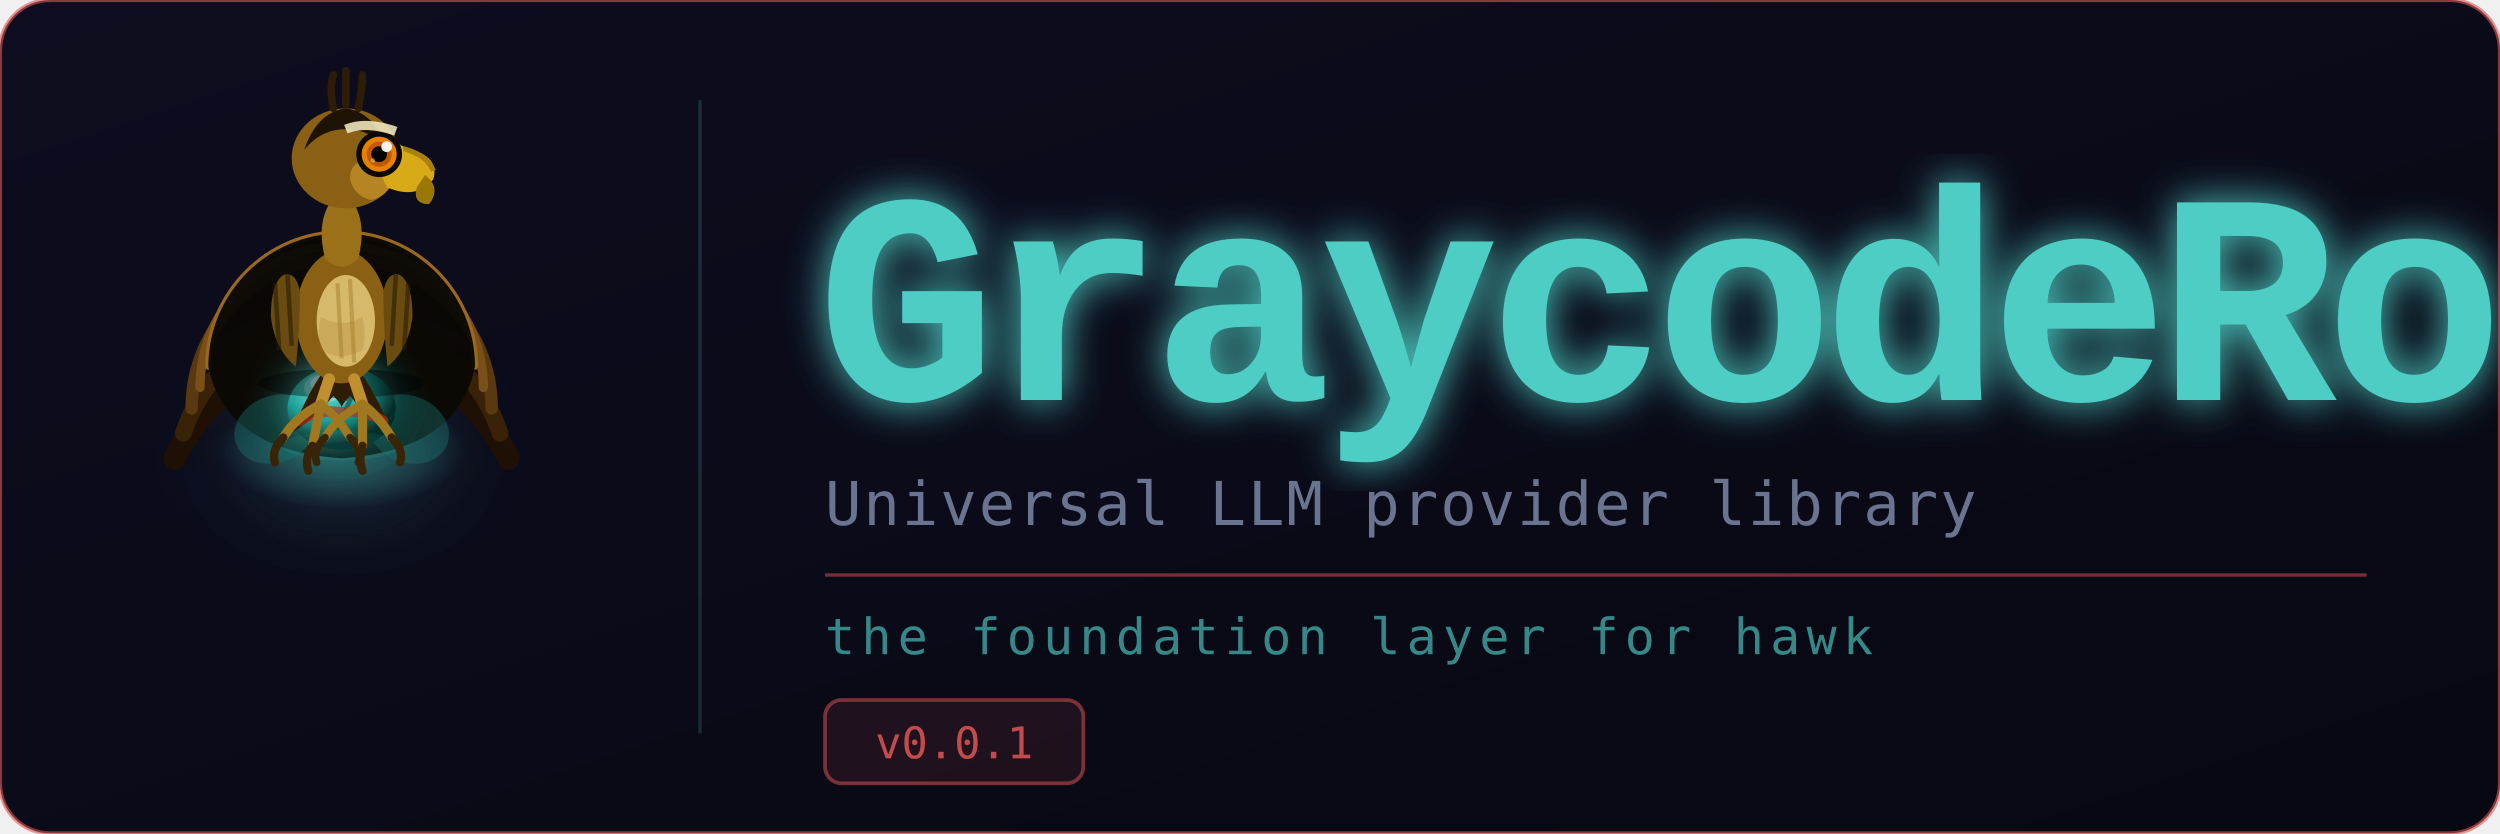
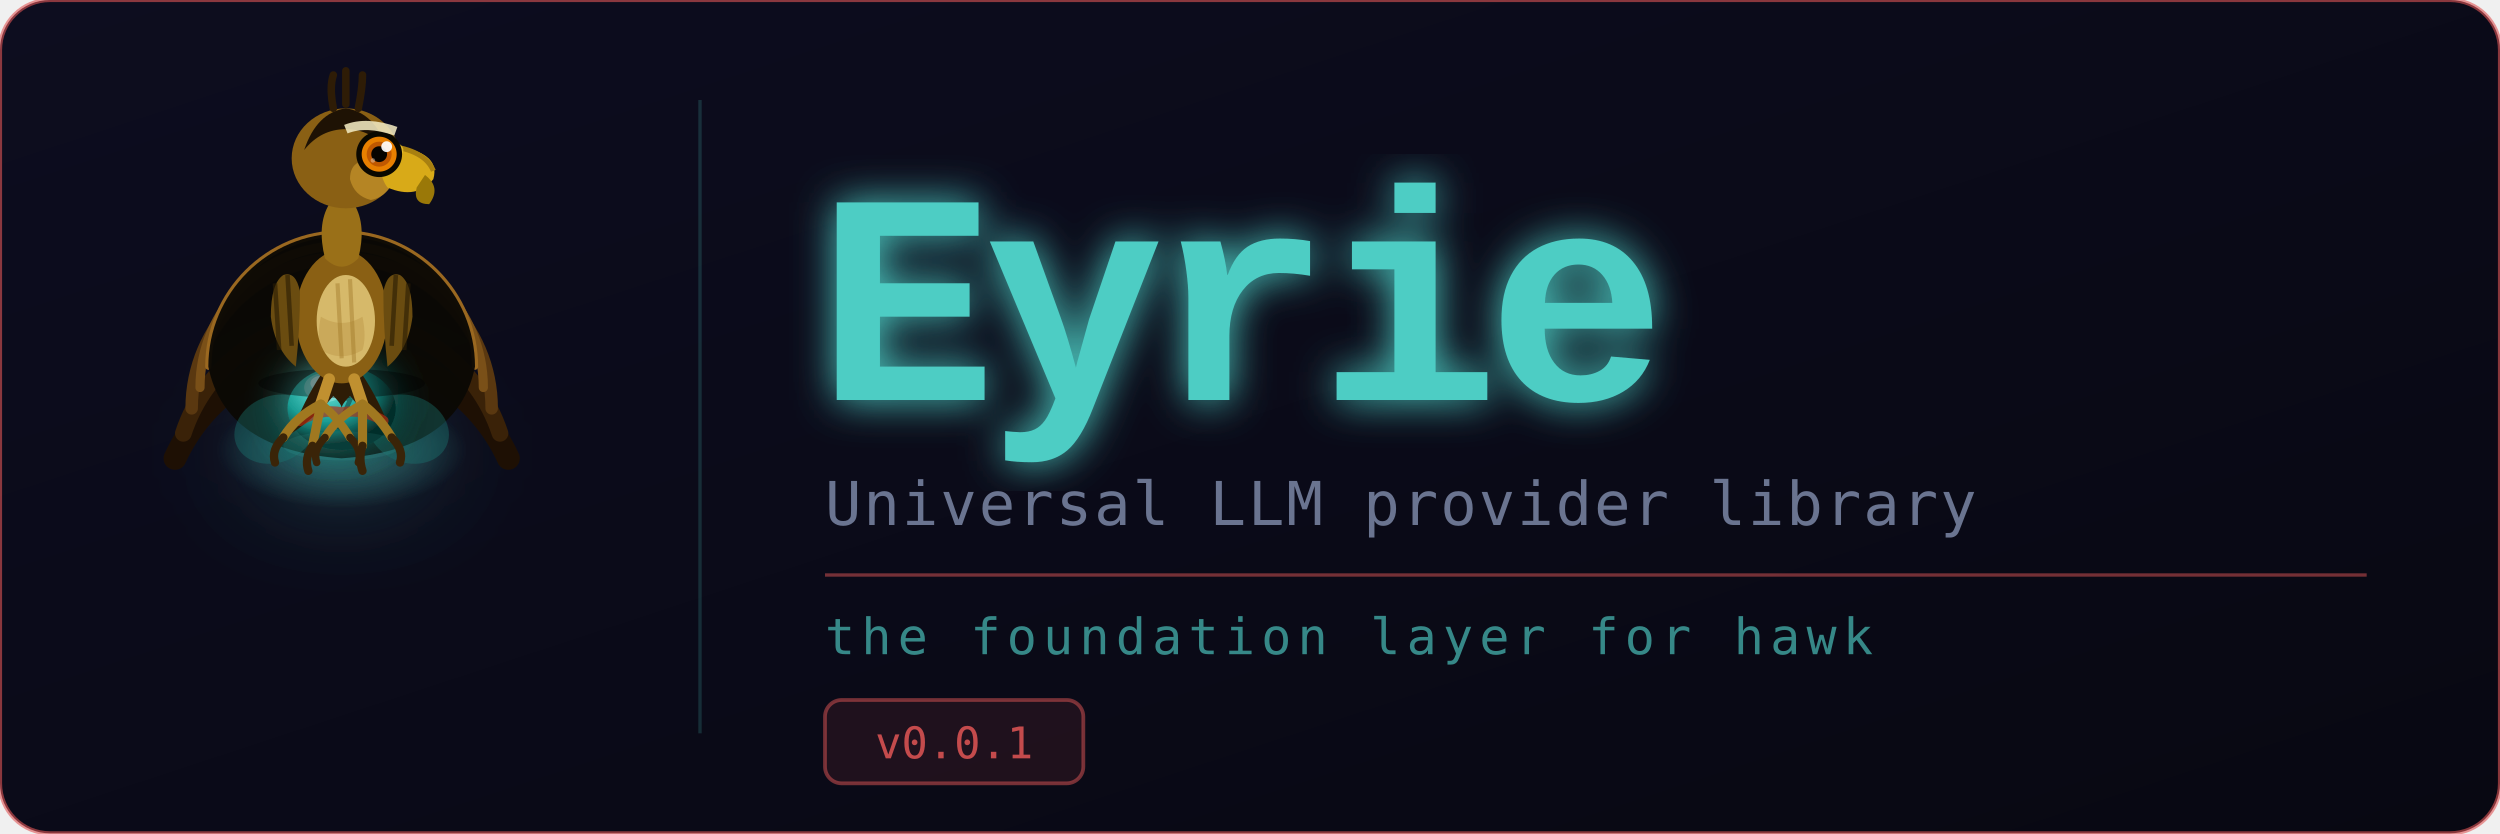
<svg xmlns="http://www.w3.org/2000/svg" viewBox="0 0 600 200" width="600" height="200">
  <defs>
    <linearGradient id="bg" x1="0%" y1="0%" x2="100%" y2="100%">
      <stop offset="0%" style="stop-color:#0d0d1f" />
      <stop offset="100%" style="stop-color:#080812" />
    </linearGradient>
    <radialGradient id="eggG" cx="35%" cy="28%" r="65%">
      <stop offset="0%" style="stop-color:#ccfff8" />
      <stop offset="20%" style="stop-color:#4ecdc4" />
      <stop offset="58%" style="stop-color:#1a9d94" />
      <stop offset="100%" style="stop-color:#062e2a" />
    </radialGradient>
    <radialGradient id="eggAura" cx="50%" cy="50%" r="50%">
      <stop offset="0%" style="stop-color:#4ecdc4" stop-opacity="0.5" />
      <stop offset="100%" style="stop-color:#4ecdc4" stop-opacity="0" />
    </radialGradient>
    <filter id="bloom" x="-120%" y="-120%" width="340%" height="340%">
      <feGaussianBlur stdDeviation="12" result="b" />
      <feMerge>
        <feMergeNode in="b" />
        <feMergeNode in="SourceGraphic" />
      </feMerge>
    </filter>
    <filter id="glow5" x="-60%" y="-60%" width="220%" height="220%">
      <feGaussianBlur stdDeviation="5" result="b" />
      <feMerge>
        <feMergeNode in="b" />
        <feMergeNode in="SourceGraphic" />
      </feMerge>
    </filter>
    <filter id="textGlow">
      <feGaussianBlur stdDeviation="5" result="b" />
      <feMerge>
        <feMergeNode in="b" />
        <feMergeNode in="SourceGraphic" />
      </feMerge>
    </filter>
    <clipPath id="frame">
      <rect width="600" height="200" rx="12" />
    </clipPath>
  </defs>
  <g clip-path="url(#frame)">
    <rect width="600" height="200" fill="url(#bg)" />
    <ellipse cx="82" cy="108" rx="30" ry="14" fill="url(#eggAura)" filter="url(#bloom)" />
    <path d="M 42 110 A 44 44 0 0 1 122 110" stroke="#1e1004" stroke-width="5.5" fill="none" stroke-linecap="round" />
    <path d="M 44 104 A 40 40 0 0 1 120 104" stroke="#3a2208" stroke-width="4" fill="none" stroke-linecap="round" />
    <path d="M 46 98  A 36 36 0 0 1 118 98" stroke="#5a3810" stroke-width="3" fill="none" stroke-linecap="round" />
    <path d="M 48 93  A 32 32 0 0 1 116 93" stroke="#7a5018" stroke-width="2.2" fill="none" stroke-linecap="round" />
    <path d="M 50 88  A 28 28 0 0 1 114 88" stroke="#9a6820" stroke-width="1.5" fill="none" stroke-linecap="round" />
    <path d="M 50 88 A 28 28 0 0 1 114 88 Q 110 108 82 110 Q 54 108 50 88 Z" fill="#0a0804" opacity="0.96" />
    <ellipse cx="66" cy="103" rx="10" ry="8" fill="#1a7a74" opacity="0.38" transform="rotate(-22 66 103)" />
    <ellipse cx="98" cy="103" rx="10" ry="8" fill="#1a7a74" opacity="0.38" transform="rotate(22 98 103)" />
    <ellipse cx="82" cy="98" rx="13" ry="10" fill="url(#eggG)" filter="url(#glow5)" />
    <ellipse cx="78" cy="93" rx="5" ry="3.5" fill="white" opacity="0.25" />
    <ellipse cx="77" cy="92" rx="2.5" ry="1.8" fill="white" opacity="0.45" />
    <path d="M 82 89 L 80 94 L 84 96 L 81 103" stroke="#062e2a" stroke-width="1.1" fill="none" opacity="0.5" />
    <ellipse cx="82" cy="107" rx="14" ry="3.5" fill="#4ecdc4" opacity="0.1" />
    <ellipse cx="82" cy="92" rx="20" ry="3.5" fill="#000" opacity="0.4" />
    <path d="M 77 90 Q 73 96 70 104 Q 76 100 80 95 Q 82 97 82 98 Q 82 97 84 95 Q 88 100 94 104 Q 91 96 87 90 Z" fill="#2e1c06" />
    <path d="M 72 101 Q 77 98 82 99 Q 87 98 92 101" stroke="#b82c10" stroke-width="2.5" fill="none" stroke-linecap="round" opacity="0.65" />
    <ellipse cx="82" cy="76" rx="11" ry="16" fill="#8a6014" />
    <ellipse cx="83" cy="77" rx="7" ry="11" fill="#e8d080" opacity="0.8" />
    <line x1="81" y1="68" x2="82" y2="86" stroke="#9a7020" stroke-width="1" opacity="0.4" />
    <line x1="84" y1="67" x2="85" y2="87" stroke="#9a7020" stroke-width="1" opacity="0.4" />
    <path d="M 77 76 Q 82 79 87 76 Q 88 81 87 84 Q 82 87 77 84 Q 76 81 77 76 Z" fill="#a07020" opacity="0.22" />
    <path d="M 71 88 Q 66 84 65 76 Q 65 68 68 66 Q 71 65 72 70 Q 72 79 71 88 Z" fill="#6a4c10" />
    <line x1="66" y1="68" x2="67" y2="84" stroke="#2a1c04" stroke-width="1.1" opacity="0.6" />
    <line x1="69" y1="66" x2="70" y2="83" stroke="#2a1c04" stroke-width="1.1" opacity="0.6" />
    <path d="M 93 88 Q 98 84 99 76 Q 99 68 96 66 Q 93 65 92 70 Q 92 79 93 88 Z" fill="#6a4c10" />
    <line x1="98" y1="68" x2="97" y2="84" stroke="#2a1c04" stroke-width="1.1" opacity="0.6" />
    <line x1="95" y1="66" x2="94" y2="83" stroke="#2a1c04" stroke-width="1.1" opacity="0.6" />
    <path d="M 78 62 Q 76 54 79 49 Q 82 46 85 49 Q 88 54 86 62 Q 84 64 82 64 Q 80 64 78 62 Z" fill="#9a7018" />
    <ellipse cx="83" cy="38" rx="13" ry="12" fill="#8a6014" />
    <path d="M 73 36 Q 76 27 83 26 Q 90 27 93 36 Q 89 31 83 31 Q 77 31 73 36 Z" fill="#1e1204" />
    <path d="M 80 26 Q 79 21 80 18" stroke="#2e1c06" stroke-width="1.8" fill="none" stroke-linecap="round" />
    <path d="M 83 25 Q 83 20 83 17" stroke="#2e1c06" stroke-width="1.8" fill="none" stroke-linecap="round" />
    <path d="M 86 26 Q 87 21 87 18" stroke="#2e1c06" stroke-width="1.8" fill="none" stroke-linecap="round" />
    <path d="M 86 39 Q 92 37 95 41 Q 94 47 89 48 Q 85 47 84 43 Q 84 40 86 39 Z" fill="#d4a030" opacity="0.58" />
    <path d="M 93 35 Q 106 36 104 43 Q 100 48 93 45 Q 90 41 93 35 Z" fill="#d8aa18" />
    <path d="M 93 35 Q 102 36 104 41" stroke="#a88010" stroke-width="1.2" fill="none" />
    <path d="M 102 42 Q 106 45 103 49 Q 99 49 100 45 Z" fill="#9a7808" />
    <ellipse cx="93" cy="36" rx="3.8" ry="2.2" fill="#e8c030" opacity="0.85" />
    <circle cx="91" cy="37" r="5.5" fill="#0a0800" />
    <circle cx="91" cy="37" r="4.2" fill="#e88000" />
    <circle cx="91" cy="37" r="3" fill="#c05800" />
    <circle cx="91" cy="37" r="1.9" fill="#060400" />
    <circle cx="92.8" cy="35.2" r="1.3" fill="white" opacity="0.92" />
    <circle cx="89.5" cy="38.5" r="0.55" fill="white" opacity="0.35" />
    <path d="M 83 31 Q 88 29 95 31.5" stroke="#f0e8c0" stroke-width="2.2" fill="none" opacity="0.88" />
    <line x1="79" y1="91" x2="77" y2="97" stroke="#c09030" stroke-width="2.8" stroke-linecap="round" />
    <line x1="85" y1="91" x2="87" y2="97" stroke="#c09030" stroke-width="2.8" stroke-linecap="round" />
    <path d="M 77 97 Q 71 100 68 105" stroke="#a07820" stroke-width="2.2" fill="none" stroke-linecap="round" />
    <path d="M 77 97 Q 76 102 75 107" stroke="#a07820" stroke-width="2.2" fill="none" stroke-linecap="round" />
    <path d="M 77 97 Q 81 100 84 105" stroke="#a07820" stroke-width="2" fill="none" stroke-linecap="round" />
    <path d="M 68 105 Q 65 108 66 111" stroke="#3a2408" stroke-width="2" fill="none" stroke-linecap="round" />
    <path d="M 75 107 Q 73 110 74 113" stroke="#3a2408" stroke-width="2" fill="none" stroke-linecap="round" />
    <path d="M 84 105 Q 87 108 86 111" stroke="#3a2408" stroke-width="1.8" fill="none" stroke-linecap="round" />
    <path d="M 87 97 Q 81 100 78 105" stroke="#a07820" stroke-width="2" fill="none" stroke-linecap="round" />
    <path d="M 87 97 Q 87 102 87 107" stroke="#a07820" stroke-width="2.2" fill="none" stroke-linecap="round" />
    <path d="M 87 97 Q 91 100 94 105" stroke="#a07820" stroke-width="2.2" fill="none" stroke-linecap="round" />
    <path d="M 78 105 Q 75 108 76 111" stroke="#3a2408" stroke-width="1.8" fill="none" stroke-linecap="round" />
    <path d="M 87 107 Q 86 110 87 113" stroke="#3a2408" stroke-width="2" fill="none" stroke-linecap="round" />
    <path d="M 94 105 Q 97 108 96 111" stroke="#3a2408" stroke-width="2" fill="none" stroke-linecap="round" />
    <line x1="168" y1="24" x2="168" y2="176" stroke="#4ecdc4" stroke-width="0.8" opacity="0.18" />
-     <text x="196" y="96" font-family="'SF Mono','Fira Code','Cascadia Code','Courier New',monospace" font-size="72" font-weight="800" fill="#4ECDC4" filter="url(#textGlow)" letter-spacing="-3">GraycodeRouter</text>
+     <text x="196" y="96" font-family="'SF Mono','Fira Code','Cascadia Code','Courier New',monospace" font-size="72" font-weight="800" fill="#4ECDC4" filter="url(#textGlow)" letter-spacing="-3">Eyrie</text>
    <text x="198" y="126" font-family="'SF Mono','Fira Code',monospace" font-size="14.5" fill="#6a7490" letter-spacing="0.5">Universal LLM provider library</text>
    <line x1="198" y1="138" x2="568" y2="138" stroke="#e05555" stroke-width="0.8" opacity="0.5" />
    <text x="198" y="157" font-family="'SF Mono','Fira Code',monospace" font-size="12" fill="#4ECDC4" opacity="0.65" letter-spacing="1.5">the foundation layer for hawk</text>
    <rect x="198" y="168" width="62" height="20" rx="4" fill="#e05555" opacity="0.1" />
    <rect x="198" y="168" width="62" height="20" rx="4" fill="none" stroke="#e05555" stroke-width="0.9" opacity="0.5" />
    <text x="229" y="182" font-family="'SF Mono',monospace" font-size="10.5" fill="#e05555" text-anchor="middle" opacity="0.85">v0.0.1</text>
  </g>
  <rect width="600" height="200" fill="none" stroke="#e05555" stroke-width="1" rx="12" opacity="0.6" />
</svg>
